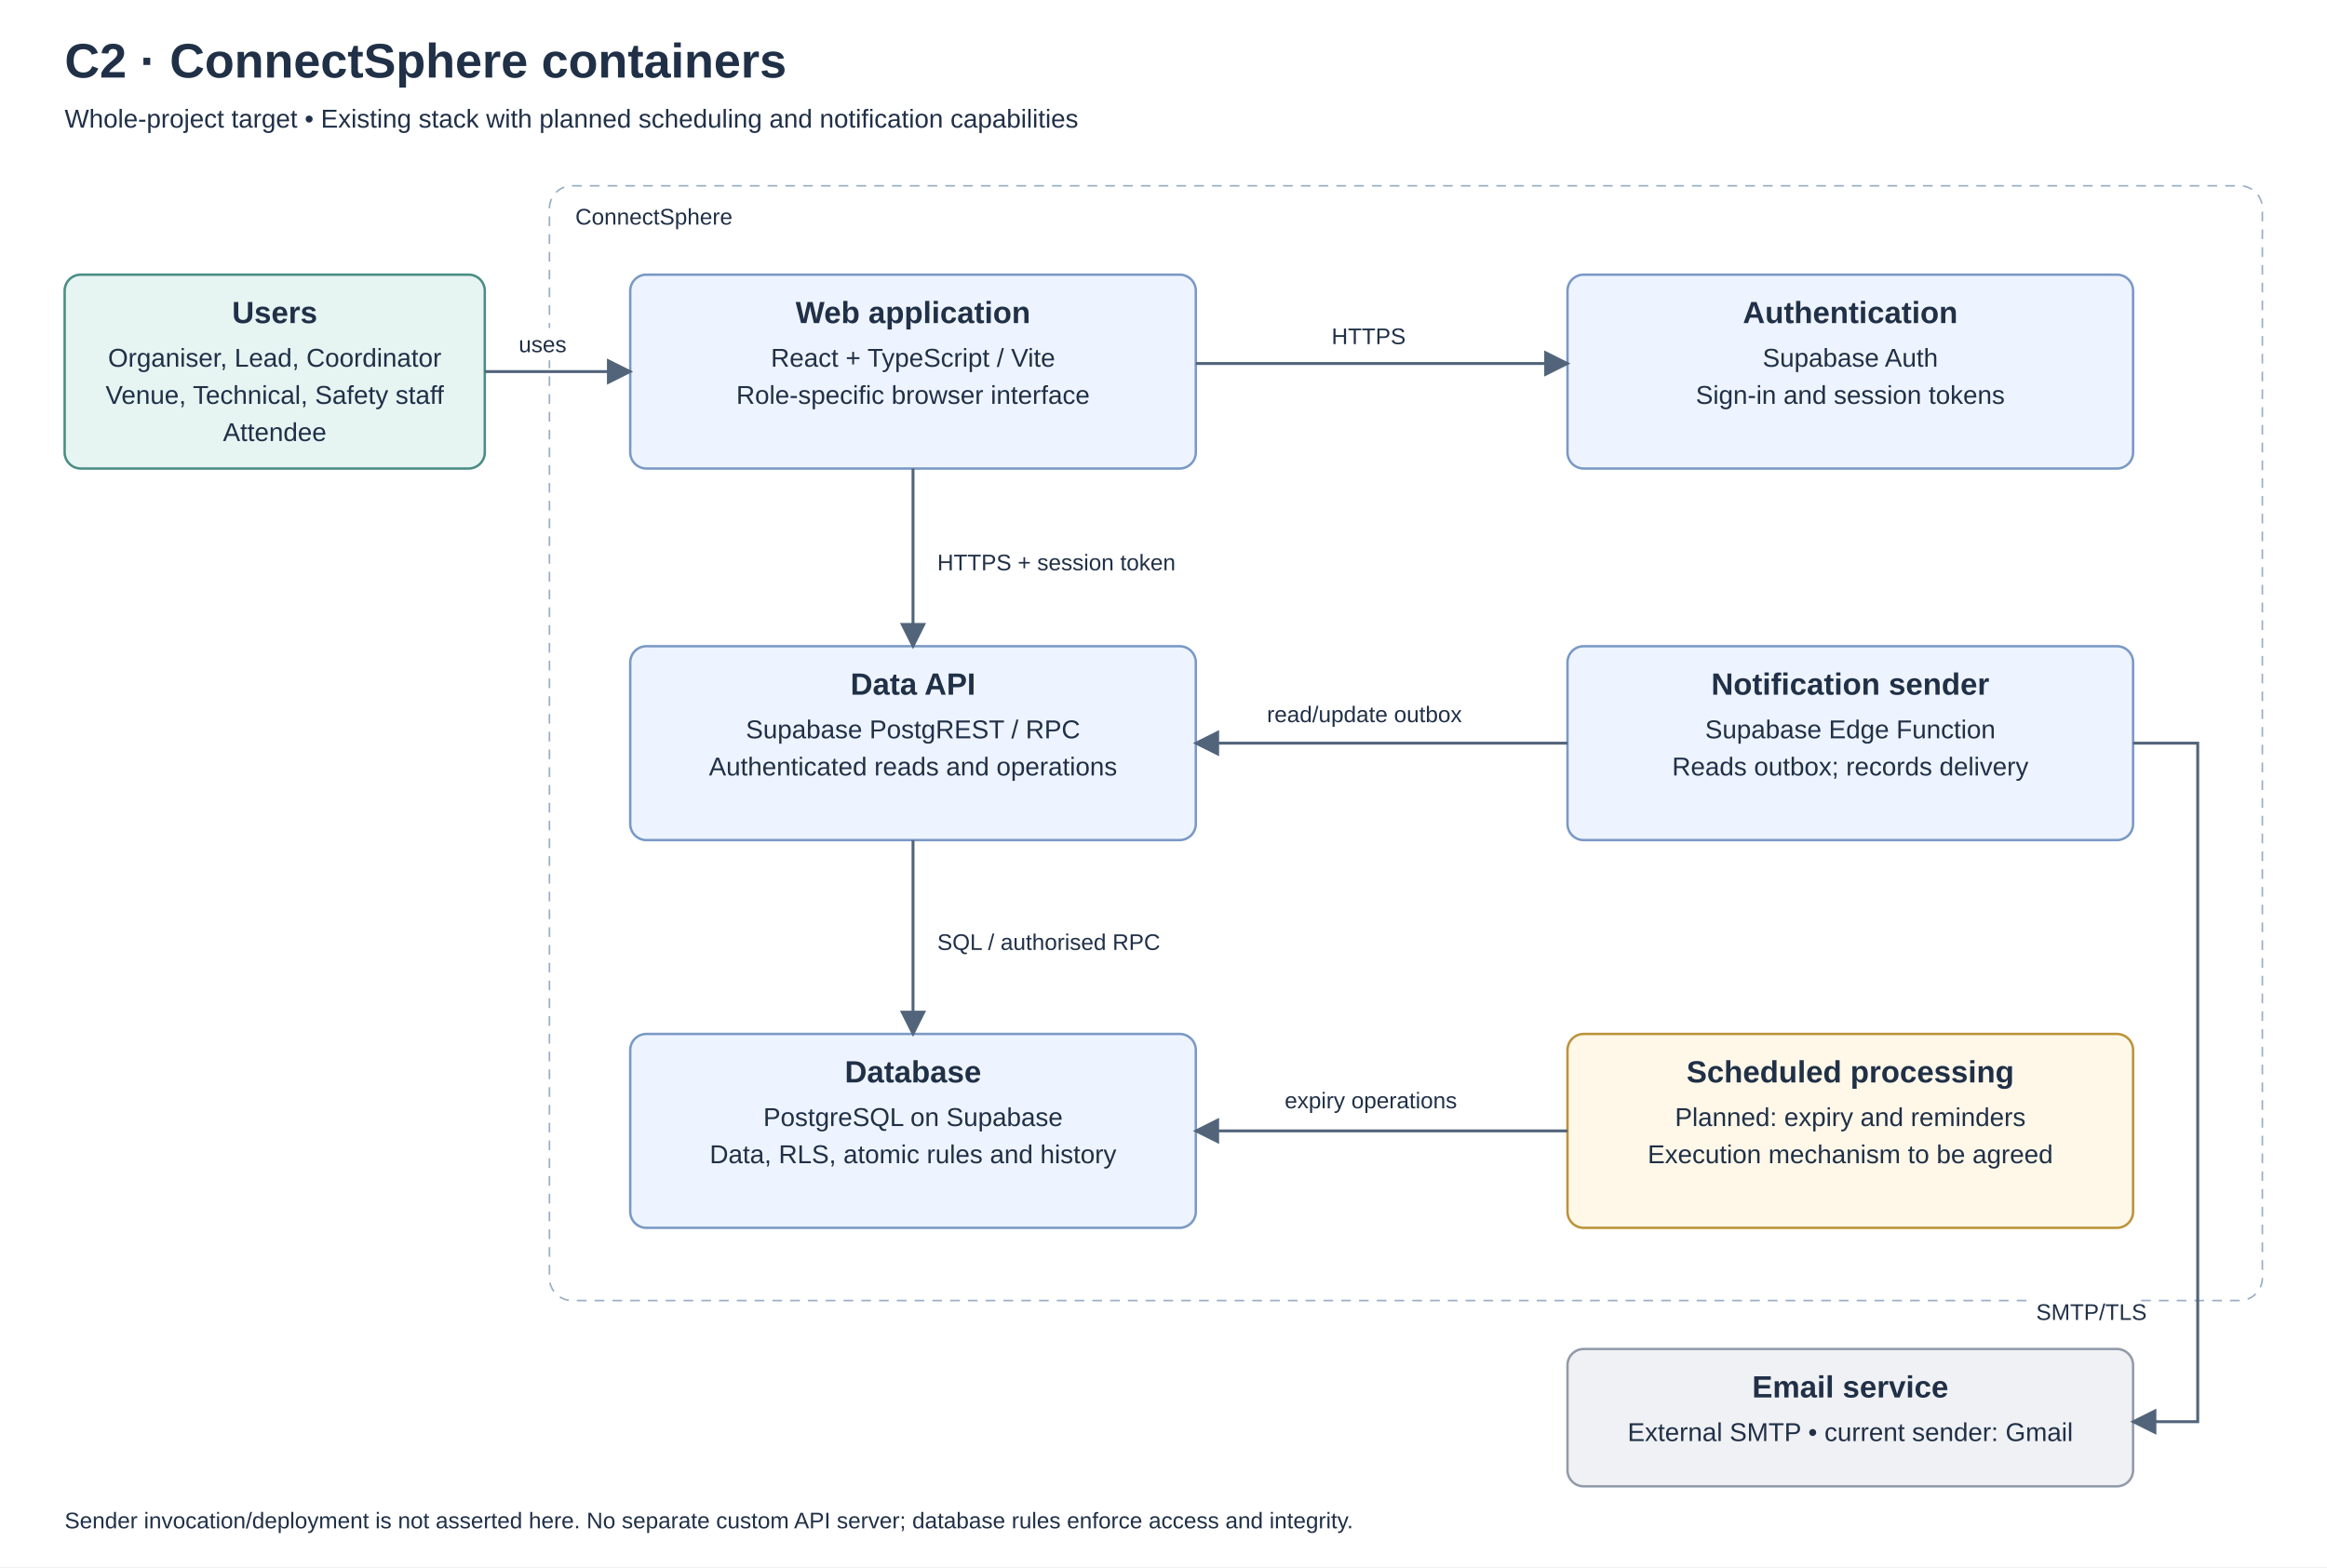
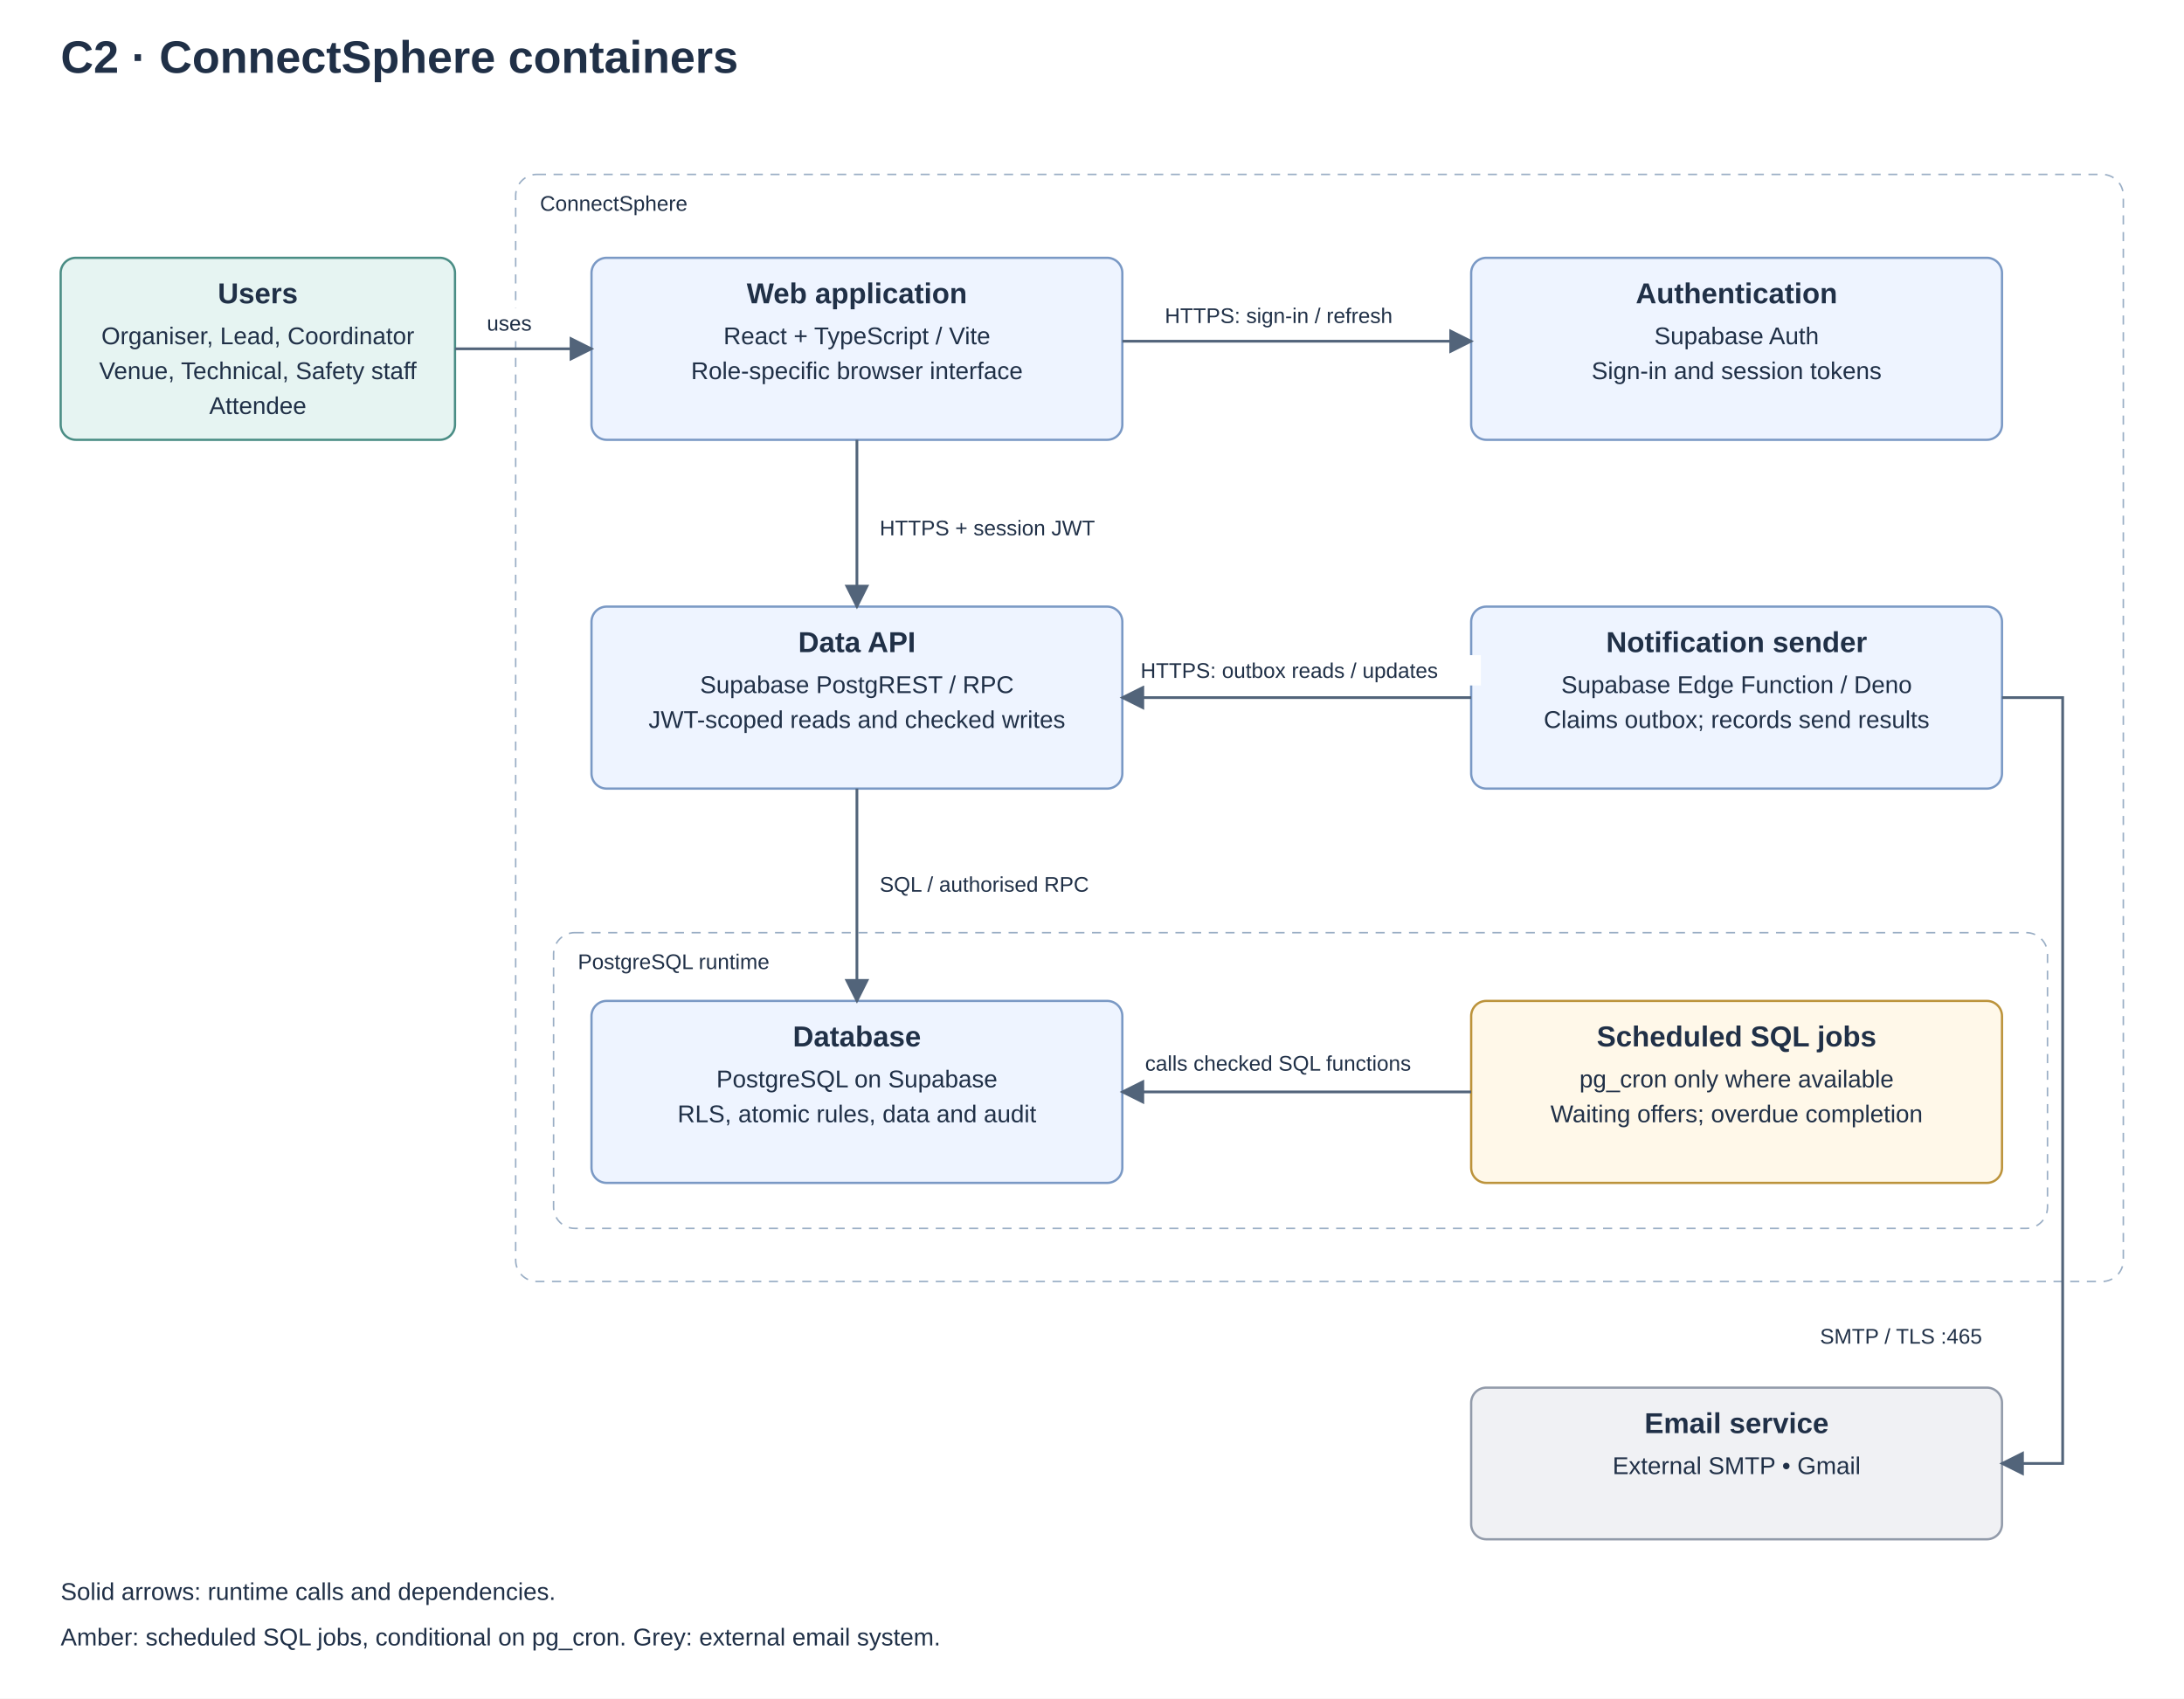
- <svg xmlns="http://www.w3.org/2000/svg" viewBox="0 0 1440 970" role="img">
+ <svg xmlns="http://www.w3.org/2000/svg" viewBox="0 0 1440 1120" role="img">
  <defs>
    <marker id="arrow" markerWidth="9" markerHeight="9" refX="8" refY="4.5" orient="auto">
      <path d="M0,0 L9,4.5 L0,9" fill="#52647a" />
    </marker>
  </defs>
  <style>text{font-family:Arial,sans-serif;fill:#203047} .title{font-size:30px;font-weight:700} .head{font-size:19px;font-weight:700} .body{font-size:16px} .small{font-size:14px} .edge{fill:none;stroke:#52647a;stroke-width:1.8;marker-end:url(#arrow)} </style>
  <rect width="100%" height="100%" fill="#fff" />
  <text x="40" y="48" class="title" text-anchor="start">C2 · ConnectSphere containers</text>
-   <text x="40" y="79" class="body" text-anchor="start">Whole-project target • Existing stack with planned scheduling and notification capabilities</text>
-   <rect x="340" y="115" width="1060" height="690" rx="14" fill="none" stroke="#9aaec5" stroke-dasharray="6 5" />
+   <rect x="340" y="115" width="1060" height="730" rx="14" fill="none" stroke="#9aaec5" stroke-dasharray="6 5" />
  <text x="356" y="139" class="small" text-anchor="start">ConnectSphere</text>
  <rect x="40" y="170" width="260" height="120" rx="10" fill="#e6f4f2" stroke="#4a8d85" stroke-width="1.5" />
  <text x="170.0" y="200" class="head" text-anchor="middle">Users</text>
  <text x="170.0" y="227" class="body" text-anchor="middle">Organiser, Lead, Coordinator</text>
  <text x="170.0" y="250" class="body" text-anchor="middle">Venue, Technical, Safety staff</text>
  <text x="170.0" y="273" class="body" text-anchor="middle">Attendee</text>
  <rect x="390" y="170" width="350" height="120" rx="10" fill="#eef4ff" stroke="#7a99c5" stroke-width="1.5" />
  <text x="565.0" y="200" class="head" text-anchor="middle">Web application</text>
  <text x="565.0" y="227" class="body" text-anchor="middle">React + TypeScript / Vite</text>
  <text x="565.0" y="250" class="body" text-anchor="middle">Role-specific browser interface</text>
  <rect x="970" y="170" width="350" height="120" rx="10" fill="#eef4ff" stroke="#7a99c5" stroke-width="1.5" />
  <text x="1145.0" y="200" class="head" text-anchor="middle">Authentication</text>
  <text x="1145.0" y="227" class="body" text-anchor="middle">Supabase Auth</text>
  <text x="1145.0" y="250" class="body" text-anchor="middle">Sign-in and session tokens</text>
  <rect x="390" y="400" width="350" height="120" rx="10" fill="#eef4ff" stroke="#7a99c5" stroke-width="1.5" />
  <text x="565.0" y="430" class="head" text-anchor="middle">Data API</text>
  <text x="565.0" y="457" class="body" text-anchor="middle">Supabase PostgREST / RPC</text>
-   <text x="565.0" y="480" class="body" text-anchor="middle">Authenticated reads and operations</text>
+   <text x="565.0" y="480" class="body" text-anchor="middle">JWT-scoped reads and checked writes</text>
  <rect x="970" y="400" width="350" height="120" rx="10" fill="#eef4ff" stroke="#7a99c5" stroke-width="1.5" />
  <text x="1145.0" y="430" class="head" text-anchor="middle">Notification sender</text>
-   <text x="1145.0" y="457" class="body" text-anchor="middle">Supabase Edge Function</text>
-   <text x="1145.0" y="480" class="body" text-anchor="middle">Reads outbox; records delivery</text>
-   <rect x="390" y="640" width="350" height="120" rx="10" fill="#eef4ff" stroke="#7a99c5" stroke-width="1.5" />
-   <text x="565.0" y="670" class="head" text-anchor="middle">Database</text>
-   <text x="565.0" y="697" class="body" text-anchor="middle">PostgreSQL on Supabase</text>
-   <text x="565.0" y="720" class="body" text-anchor="middle">Data, RLS, atomic rules and history</text>
-   <rect x="970" y="640" width="350" height="120" rx="10" fill="#fff8e9" stroke="#bc933b" stroke-width="1.5" />
-   <text x="1145.0" y="670" class="head" text-anchor="middle">Scheduled processing</text>
-   <text x="1145.0" y="697" class="body" text-anchor="middle">Planned: expiry and reminders</text>
-   <text x="1145.0" y="720" class="body" text-anchor="middle">Execution mechanism to be agreed</text>
-   <rect x="970" y="835" width="350" height="85" rx="10" fill="#f0f1f4" stroke="#929baa" stroke-width="1.5" />
-   <text x="1145.0" y="865" class="head" text-anchor="middle">Email service</text>
-   <text x="1145.0" y="892" class="body" text-anchor="middle">External SMTP • current sender: Gmail</text>
+   <text x="1145.0" y="457" class="body" text-anchor="middle">Supabase Edge Function / Deno</text>
+   <text x="1145.0" y="480" class="body" text-anchor="middle">Claims outbox; records send results</text>
+   <rect x="365" y="615" width="985" height="195" rx="14" fill="none" stroke="#9aaec5" stroke-dasharray="6 5" />
+   <text x="381" y="639" class="small" text-anchor="start">PostgreSQL runtime</text>
+   <rect x="390" y="660" width="350" height="120" rx="10" fill="#eef4ff" stroke="#7a99c5" stroke-width="1.5" />
+   <text x="565.0" y="690" class="head" text-anchor="middle">Database</text>
+   <text x="565.0" y="717" class="body" text-anchor="middle">PostgreSQL on Supabase</text>
+   <text x="565.0" y="740" class="body" text-anchor="middle">RLS, atomic rules, data and audit</text>
+   <rect x="970" y="660" width="350" height="120" rx="10" fill="#fff8e9" stroke="#bc933b" stroke-width="1.5" />
+   <text x="1145.0" y="690" class="head" text-anchor="middle">Scheduled SQL jobs</text>
+   <text x="1145.0" y="717" class="body" text-anchor="middle">pg_cron only where available</text>
+   <text x="1145.0" y="740" class="body" text-anchor="middle">Waiting offers; overdue completion</text>
+   <rect x="970" y="915" width="350" height="100" rx="10" fill="#f0f1f4" stroke="#929baa" stroke-width="1.5" />
+   <text x="1145.0" y="945" class="head" text-anchor="middle">Email service</text>
+   <text x="1145.0" y="972" class="body" text-anchor="middle">External SMTP • Gmail</text>
  <path class="edge" d="M300,230 L390,230" />
  <rect x="317" y="203" width="38.4" height="20" fill="white" />
  <text x="321" y="218" class="small" text-anchor="start">uses</text>
  <path class="edge" d="M740,225 L970,225" />
-   <rect x="820" y="198" width="46.0" height="20" fill="white" />
-   <text x="824" y="213" class="small" text-anchor="start">HTTPS</text>
+   <rect x="764" y="198" width="190.4" height="20" fill="white" />
+   <text x="768" y="213" class="small" text-anchor="start">HTTPS: sign-in / refresh</text>
  <path class="edge" d="M565,290 L565,400" />
-   <rect x="576" y="338" width="167.6" height="20" fill="white" />
-   <text x="580" y="353" class="small" text-anchor="start">HTTPS + session token</text>
-   <path class="edge" d="M565,520 L565,640" />
+   <rect x="576" y="338" width="152.4" height="20" fill="white" />
+   <text x="580" y="353" class="small" text-anchor="start">HTTPS + session JWT</text>
+   <path class="edge" d="M565,520 L565,660" />
  <rect x="576" y="573" width="160.0" height="20" fill="white" />
  <text x="580" y="588" class="small" text-anchor="start">SQL / authorised RPC</text>
  <path class="edge" d="M970,460 L740,460" />
-   <rect x="780" y="432" width="144.8" height="20" fill="white" />
-   <text x="784" y="447" class="small" text-anchor="start">read/update outbox</text>
-   <path class="edge" d="M970,700 L740,700" />
-   <rect x="791" y="671" width="137.2" height="20" fill="white" />
-   <text x="795" y="686" class="small" text-anchor="start">expiry operations</text>
-   <path class="edge" d="M1320,460 L1360,460 L1360,880 L1320,880" />
-   <rect x="1256" y="802" width="68.8" height="20" fill="white" />
-   <text x="1260" y="817" class="small" text-anchor="start">SMTP/TLS</text>
-   <text x="40" y="946" class="small" text-anchor="start">Sender invocation/deployment is not asserted here. No separate custom API server; database rules enforce access and integrity.</text>
+   <rect x="748" y="432" width="228.4" height="20" fill="white" />
+   <text x="752" y="447" class="small" text-anchor="start">HTTPS: outbox reads / updates</text>
+   <path class="edge" d="M970,720 L740,720" />
+   <rect x="751" y="691" width="213.2" height="20" fill="white" />
+   <text x="755" y="706" class="small" text-anchor="start">calls checked SQL functions</text>
+   <path class="edge" d="M1320,460 L1360,460 L1360,965 L1320,965" />
+   <rect x="1196" y="871" width="122.0" height="20" fill="white" />
+   <text x="1200" y="886" class="small" text-anchor="start">SMTP / TLS :465</text>
+   <text x="40" y="1055" class="body" text-anchor="start">Solid arrows: runtime calls and dependencies.</text>
+   <text x="40" y="1085" class="body" text-anchor="start">Amber: scheduled SQL jobs, conditional on pg_cron. Grey: external email system.</text>
</svg>
